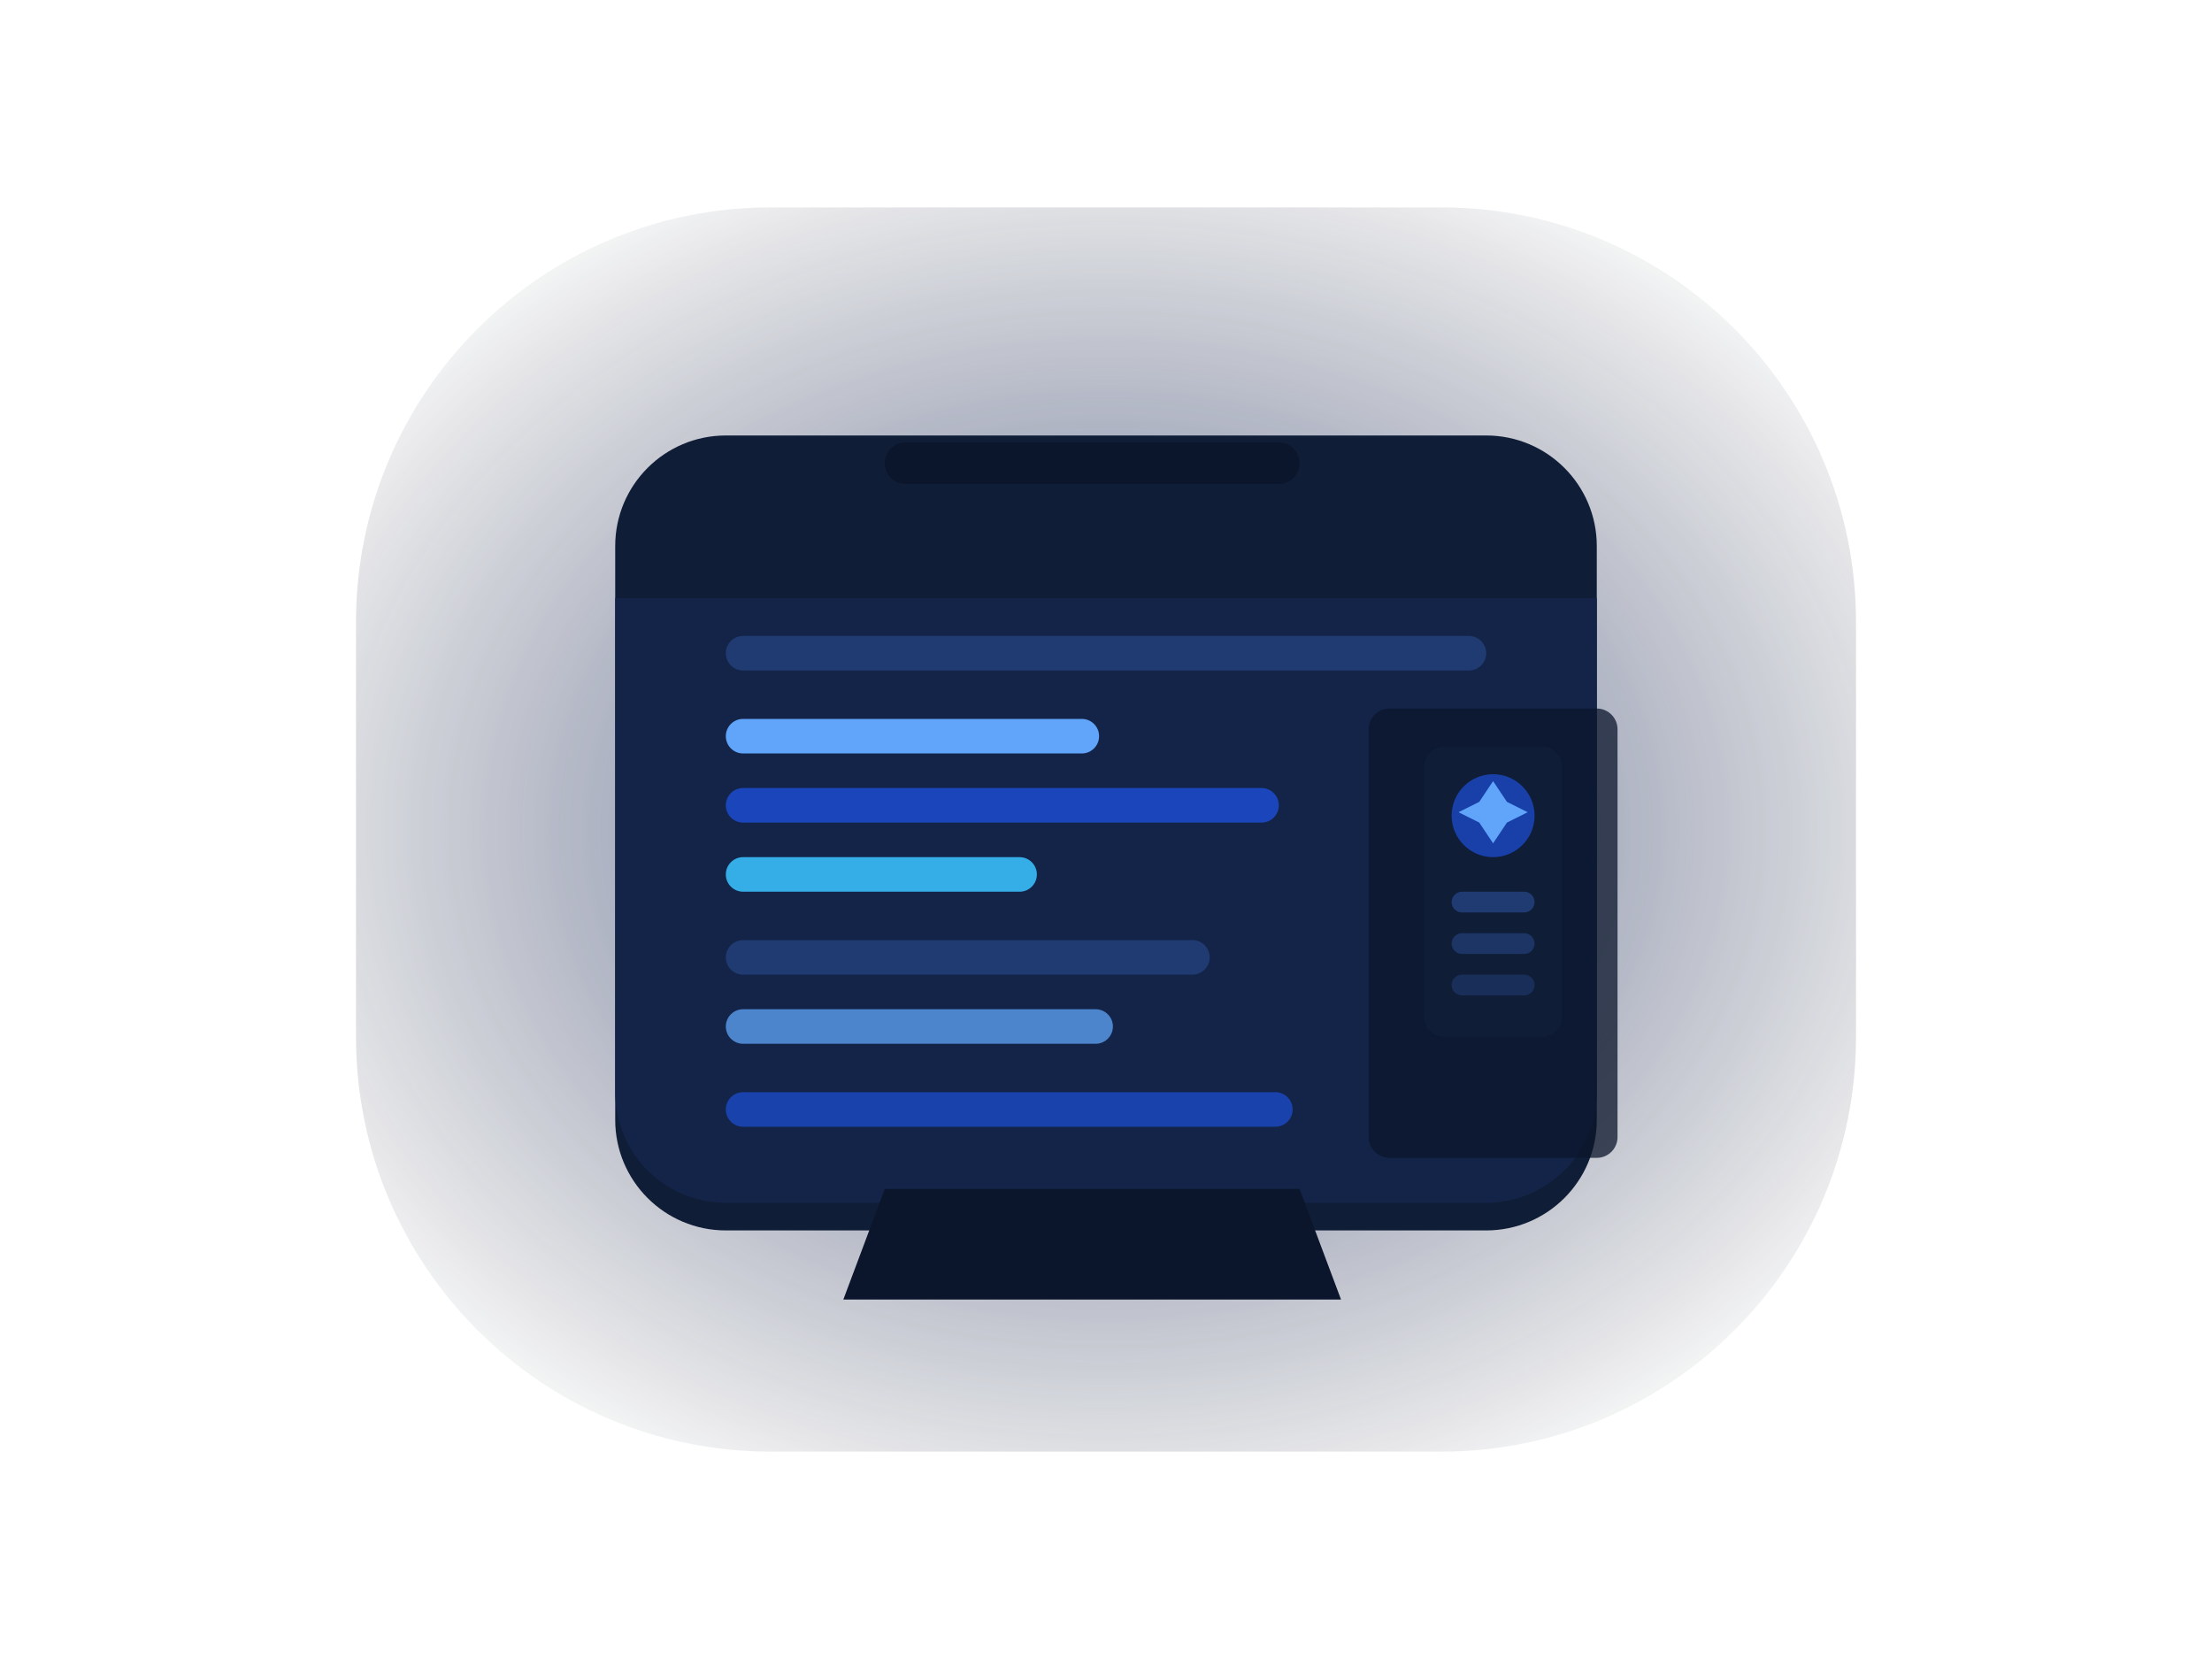
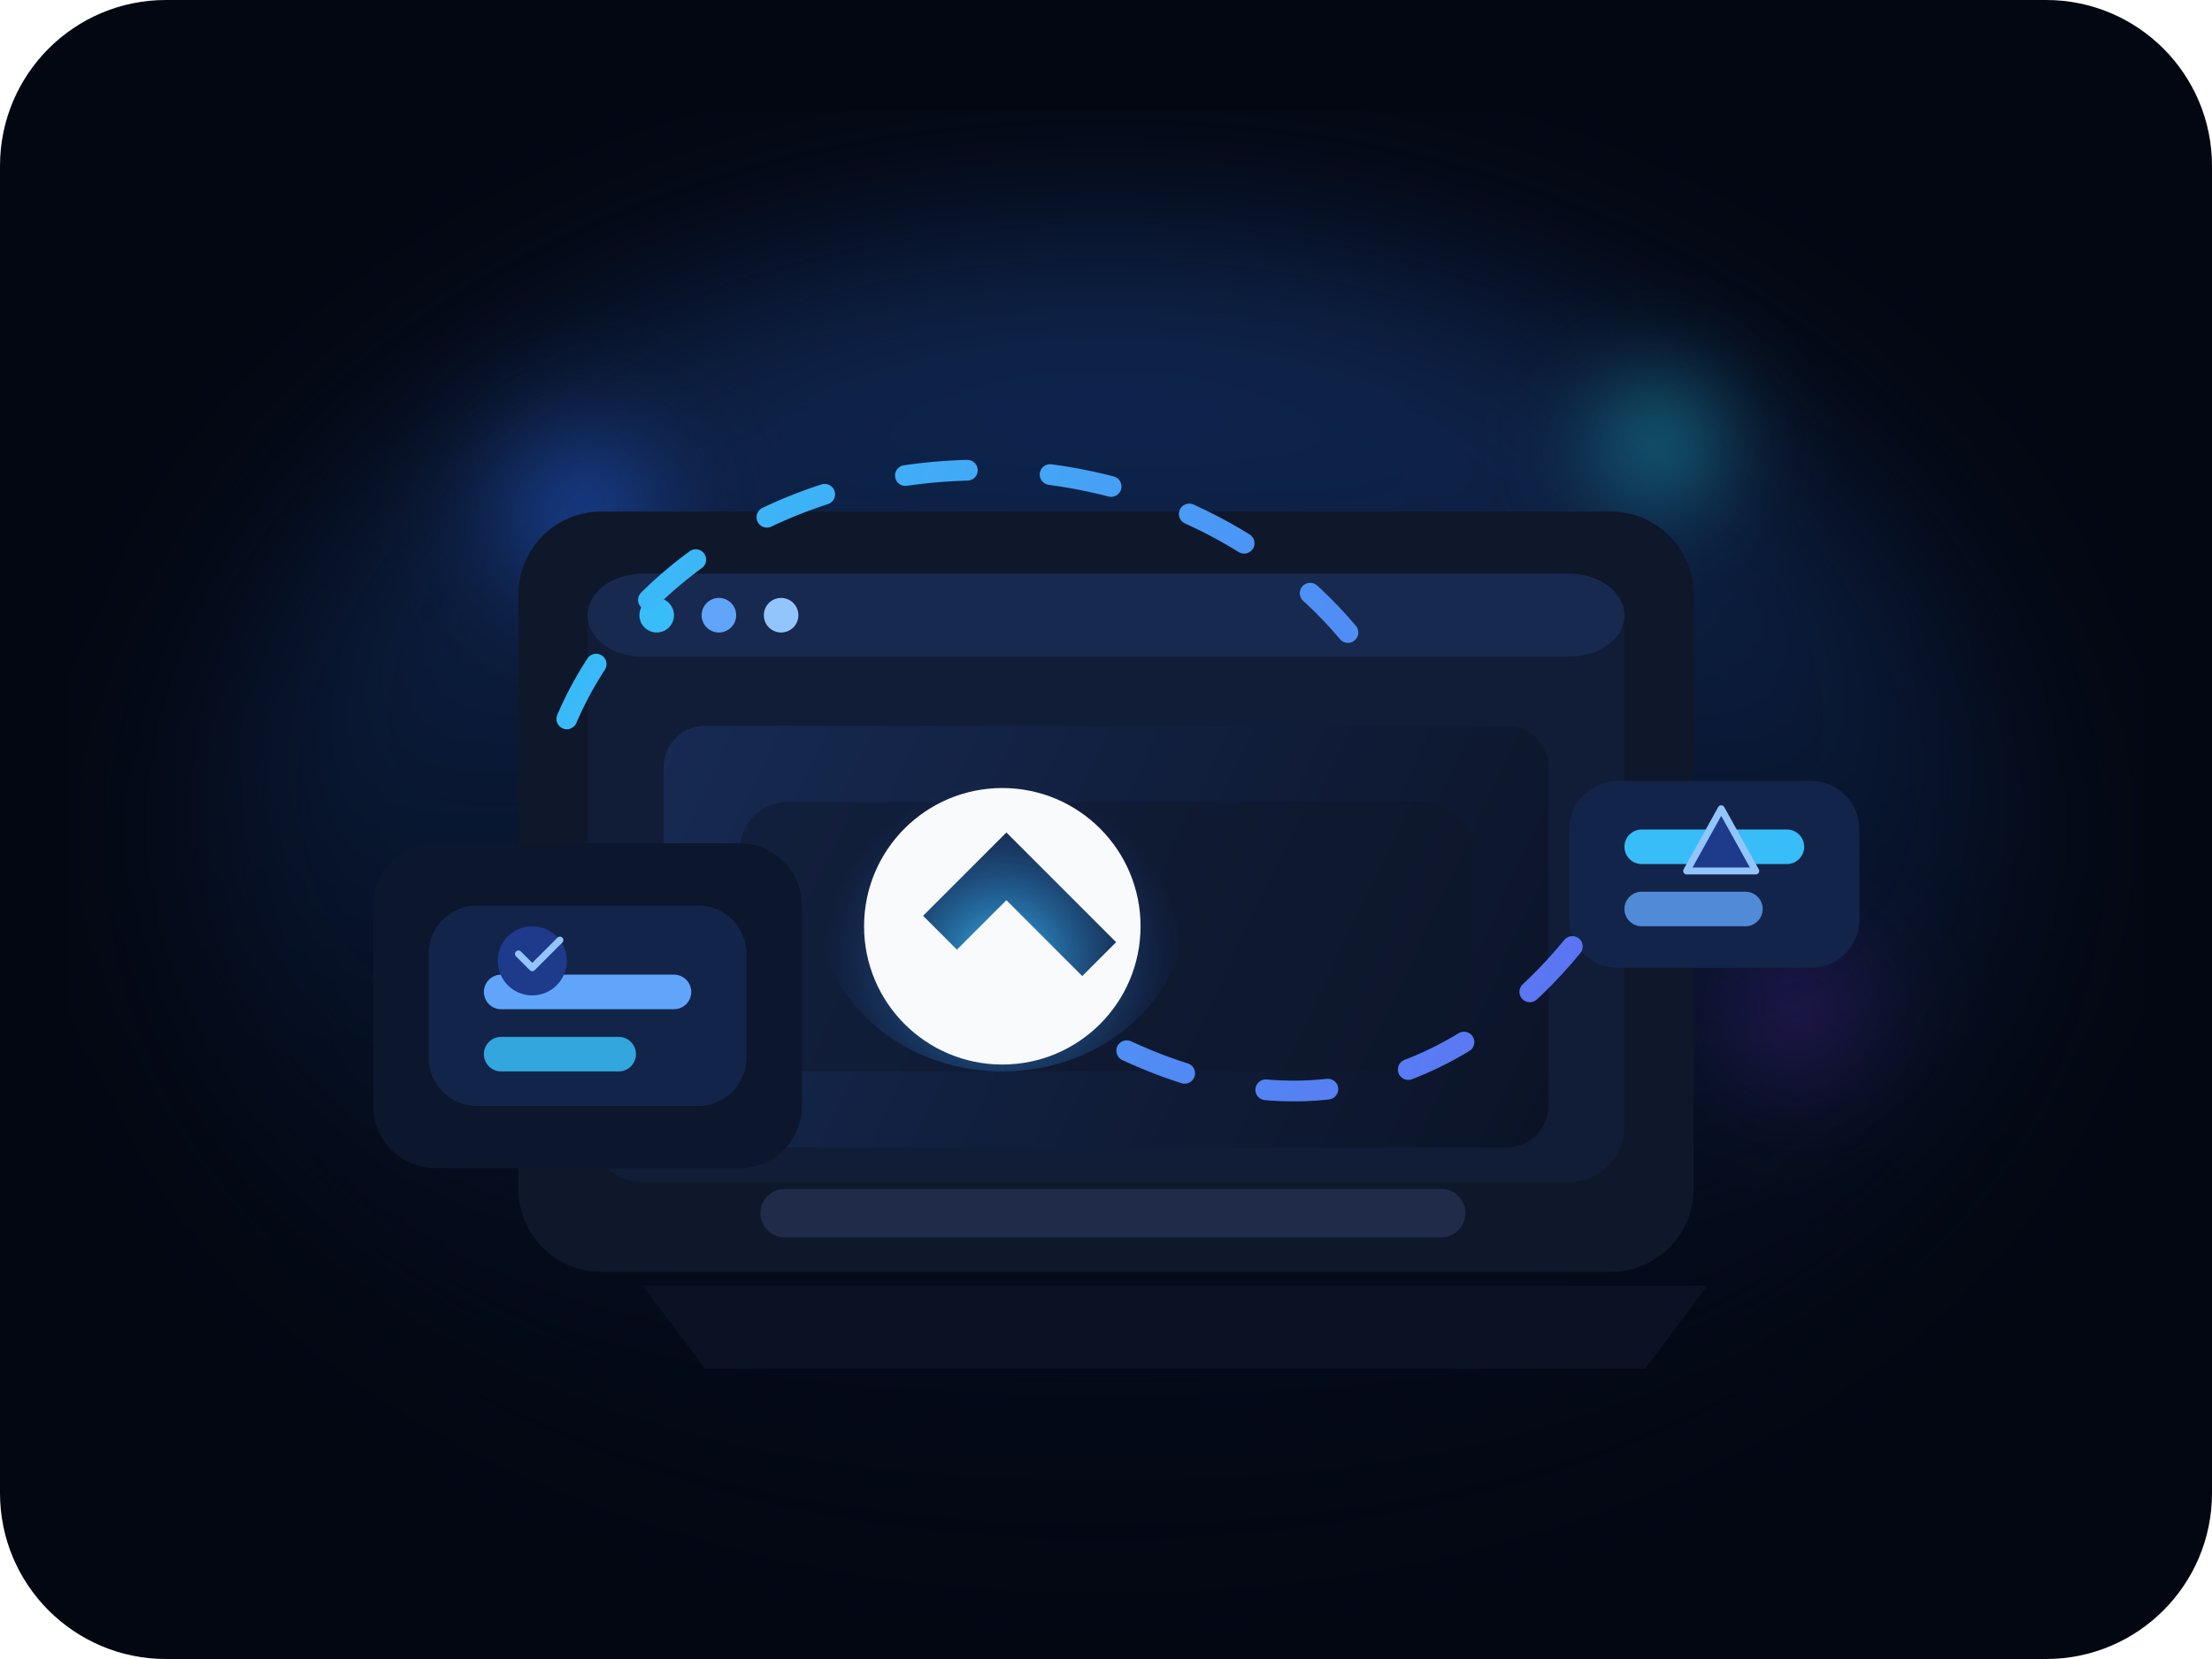
- <svg xmlns="http://www.w3.org/2000/svg" width="640" height="480" viewBox="0 0 640 480" fill="none" role="img" aria-labelledby="heroIllustrationTitle heroIllustrationDesc">
-   <rect x="103" y="60" width="434" height="360" rx="120" fill="url(#paint0_radial)" opacity="0.7" />
-   <path d="M178 158c0-17.673 14.327-32 32-32h220c17.673 0 32 14.327 32 32v166c0 17.673-14.327 32-32 32H210c-17.673 0-32-14.327-32-32V158z" fill="#0F1D37" />
-   <path d="M178 173h284v143c0 17.673-14.327 32-32 32H210c-17.673 0-32-14.327-32-32V173z" fill="#132448" />
-   <rect x="210" y="184" width="220" height="10" rx="5" fill="#1F3B71" />
-   <rect x="210" y="208" width="108" height="10" rx="5" fill="#60A5FA" />
-   <rect x="210" y="228" width="160" height="10" rx="5" fill="#1D4ED8" opacity="0.8" />
-   <rect x="210" y="248" width="90" height="10" rx="5" fill="#38BDF8" opacity="0.9" />
-   <rect x="210" y="272" width="140" height="10" rx="5" fill="#1F3B71" />
-   <rect x="210" y="292" width="112" height="10" rx="5" fill="#60A5FA" opacity="0.75" />
-   <rect x="210" y="316" width="164" height="10" rx="5" fill="#1D4ED8" opacity="0.7" />
-   <path d="M256 344h120l12 32H244l12-32z" fill="#0B152B" />
-   <rect x="256" y="128" width="120" height="12" rx="6" fill="#0B152B" />
-   <path d="M402 205h60c3.314 0 6 2.686 6 6v118c0 3.314-2.686 6-6 6h-60c-3.314 0-6-2.686-6-6V211c0-3.314 2.686-6 6-6z" fill="#0B152B" opacity="0.75" />
-   <rect x="412" y="216" width="40" height="84" rx="6" fill="#0F1D37" />
-   <rect x="420" y="224" width="24" height="24" rx="12" fill="#1D4ED8" opacity="0.7" />
-   <path d="M432 226l4 6 6 3-6 3-4 6-4-6-6-3 6-3 4-6z" fill="#60A5FA" />
-   <rect x="420" y="258" width="24" height="6" rx="3" fill="#1F3B71" />
-   <rect x="420" y="270" width="24" height="6" rx="3" fill="#1F3B71" opacity="0.8" />
-   <rect x="420" y="282" width="24" height="6" rx="3" fill="#1F3B71" opacity="0.6" />
+ <svg xmlns="http://www.w3.org/2000/svg" width="640" height="480" viewBox="0 0 640 480" fill="none" role="img" aria-labelledby="heroTitle heroDesc">
+   <rect width="640" height="480" rx="48" fill="#030712" />
+   <g filter="url(#glowBackdrop)">
+     <ellipse cx="320" cy="252" rx="260" ry="180" fill="url(#backdropGradient)" />
+   </g>
+   <g filter="url(#orbGlow)">
+     <circle cx="168" cy="148" r="48" fill="url(#orbBlue)" opacity="0.7" />
+     <circle cx="480" cy="128" r="36" fill="url(#orbCyan)" opacity="0.65" />
+     <circle cx="520" cy="292" r="42" fill="url(#orbIndigo)" opacity="0.55" />
+   </g>
+   <g filter="url(#laptopShadow)">
+     <rect x="150" y="148" width="340" height="220" rx="24" fill="#0F172A" />
+   </g>
+   <rect x="170" y="166" width="300" height="176" rx="16" fill="#111C37" />
+   <rect x="170" y="166" width="300" height="24" rx="16" fill="#18294F" />
+   <circle cx="190" cy="178" r="5" fill="#38BDF8" />
+   <circle cx="208" cy="178" r="5" fill="#60A5FA" />
+   <circle cx="226" cy="178" r="5" fill="#93C5FD" />
+   <rect x="192" y="210" width="256" height="122" rx="12" fill="url(#screenGradient)" />
+   <g filter="url(#screenGlow)">
+     <rect x="214" y="232" width="212" height="78" rx="14" fill="rgba(15, 23, 42, 0.45)" />
+     <path d="M236 260c0-28 24-50 54-50 30 0 54 22 54 50s-24 50-54 50c-30 0-54-22-54-50z" fill="url(#logoGlow)" />
+     <path d="M290 228c-22.091 0-40 17.909-40 40 0 22.091 17.909 40 40 40 22.091 0 40-17.909 40-40 0-22.091-17.909-40-40-40zm23.13 54.4l-21.948-21.948-14.312 14.311-9.796-9.795 24.108-24.108 31.744 31.744-9.796 9.796z" fill="#F8FAFC" />
+   </g>
+   <path d="M186 372h308l-18 24H204l-18-24z" fill="#0B1224" />
+   <rect x="220" y="344" width="204" height="14" rx="7" fill="#1F2B49" />
+   <g filter="url(#cardShadow)">
+     <rect x="108" y="244" width="124" height="94" rx="18" fill="#0C162C" />
+   </g>
+   <rect x="124" y="262" width="92" height="58" rx="14" fill="#13244A" />
+   <rect x="140" y="282" width="60" height="10" rx="5" fill="#60A5FA" />
+   <rect x="140" y="300" width="44" height="10" rx="5" fill="#38BDF8" opacity="0.85" />
+   <circle cx="154" cy="278" r="10" fill="#1E3A8A" />
+   <path d="M150 276l4 4 8-8" stroke="#93C5FD" stroke-width="2" stroke-linecap="round" stroke-linejoin="round" />
+   <g filter="url(#cardShadow)">
+     <rect x="440" y="210" width="112" height="86" rx="18" fill="#0C162C" />
+   </g>
+   <rect x="454" y="226" width="84" height="54" rx="14" fill="#13244A" />
+   <rect x="470" y="240" width="52" height="10" rx="5" fill="#38BDF8" />
+   <rect x="470" y="258" width="40" height="10" rx="5" fill="#60A5FA" opacity="0.8" />
+   <path d="M488 252l10-18 10 18h-20z" fill="#1E3A8A" stroke="#93C5FD" stroke-width="2" stroke-linejoin="round" />
+   <g filter="url(#pathGlow)">
+     <path d="M164 208c18-42 64-72 120-72 43.5 0 82 18.5 106 47" stroke="url(#connectorGradient)" stroke-width="6" stroke-linecap="round" stroke-dasharray="18 24" />
+   </g>
+   <g filter="url(#pathGlow)">
+     <path d="M326 304c26 12 52.5 16 80 6 19.866-7.26 37.594-21.282 52-40" stroke="url(#connectorGradient)" stroke-width="6" stroke-linecap="round" stroke-dasharray="18 24" />
+   </g>
  <defs>
-     <radialGradient id="paint0_radial" cx="0" cy="0" r="1" gradientUnits="userSpaceOnUse" gradientTransform="translate(320 240) rotate(90) scale(220 280)">
-       <stop stop-color="#1E3A8A" />
-       <stop offset="1" stop-color="#020617" stop-opacity="0" />
+     <linearGradient id="backdropGradient" x1="320" y1="72" x2="320" y2="432" gradientUnits="userSpaceOnUse">
+       <stop stop-color="#122C5C" />
+       <stop offset="1" stop-color="#041023" stop-opacity="0.2" />
+     </linearGradient>
+     <radialGradient id="orbBlue" cx="0" cy="0" r="1" gradientUnits="userSpaceOnUse" gradientTransform="translate(168 148) rotate(90) scale(48)">
+       <stop stop-color="#2563EB" />
+       <stop offset="1" stop-color="#0F172A" stop-opacity="0" />
    </radialGradient>
+     <radialGradient id="orbCyan" cx="0" cy="0" r="1" gradientUnits="userSpaceOnUse" gradientTransform="translate(480 128) rotate(90) scale(36)">
+       <stop stop-color="#22D3EE" />
+       <stop offset="1" stop-color="#0F172A" stop-opacity="0" />
+     </radialGradient>
+     <radialGradient id="orbIndigo" cx="0" cy="0" r="1" gradientUnits="userSpaceOnUse" gradientTransform="translate(520 292) rotate(90) scale(42)">
+       <stop stop-color="#4C1D95" />
+       <stop offset="1" stop-color="#0F172A" stop-opacity="0" />
+     </radialGradient>
+     <linearGradient id="screenGradient" x1="192" y1="210" x2="448" y2="332" gradientUnits="userSpaceOnUse">
+       <stop stop-color="#172A53" />
+       <stop offset="1" stop-color="#0B1326" />
+     </linearGradient>
+     <radialGradient id="logoGlow" cx="0" cy="0" r="1" gradientUnits="userSpaceOnUse" gradientTransform="translate(290 278) rotate(90) scale(52)">
+       <stop stop-color="#38BDF8" stop-opacity="0.95" />
+       <stop offset="1" stop-color="#1E3A8A" stop-opacity="0" />
+     </radialGradient>
+     <linearGradient id="connectorGradient" x1="180" y1="148" x2="508" y2="316" gradientUnits="userSpaceOnUse">
+       <stop stop-color="#38BDF8" />
+       <stop offset="1" stop-color="#6366F1" />
+     </linearGradient>
+     <filter id="glowBackdrop" x="20" y="32" width="600" height="440" filterUnits="userSpaceOnUse" color-interpolation-filters="sRGB">
+       <feFlood flood-opacity="0" result="BackgroundImageFix" />
+       <feBlend in="SourceGraphic" in2="BackgroundImageFix" result="shape" />
+       <feGaussianBlur stdDeviation="28" result="effect1_foregroundBlur" />
+     </filter>
+     <filter id="orbGlow" x="60" y="40" width="520" height="360" filterUnits="userSpaceOnUse" color-interpolation-filters="sRGB">
+       <feFlood flood-opacity="0" result="BackgroundImageFix" />
+       <feBlend in="SourceGraphic" in2="BackgroundImageFix" result="shape" />
+       <feGaussianBlur stdDeviation="12" result="effect1_foregroundBlur" />
+     </filter>
+     <filter id="laptopShadow" x="130" y="128" width="380" height="260" filterUnits="userSpaceOnUse" color-interpolation-filters="sRGB">
+       <feFlood flood-opacity="0" result="BackgroundImageFix" />
+       <feOffset dy="12" />
+       <feGaussianBlur stdDeviation="18" />
+       <feComposite in2="SourceAlpha" operator="in" result="shadow" />
+       <feBlend in="SourceGraphic" in2="shadow" result="shape" />
+     </filter>
+     <filter id="screenGlow" x="196" y="210" width="240" height="130" filterUnits="userSpaceOnUse" color-interpolation-filters="sRGB">
+       <feFlood flood-opacity="0" result="BackgroundImageFix" />
+       <feGaussianBlur stdDeviation="6" result="effect1_foregroundBlur" />
+       <feBlend in="SourceGraphic" in2="effect1_foregroundBlur" result="shape" />
+     </filter>
+     <filter id="cardShadow" x="92" y="228" width="156" height="126" filterUnits="userSpaceOnUse" color-interpolation-filters="sRGB">
+       <feFlood flood-opacity="0" result="BackgroundImageFix" />
+       <feOffset dy="10" />
+       <feGaussianBlur stdDeviation="12" />
+       <feComposite in2="SourceAlpha" operator="in" result="shadow" />
+       <feBlend in="SourceGraphic" in2="shadow" result="shape" />
+     </filter>
+     <filter id="pathGlow" x="132" y="114" width="360" height="232" filterUnits="userSpaceOnUse" color-interpolation-filters="sRGB">
+       <feFlood flood-opacity="0" result="BackgroundImageFix" />
+       <feGaussianBlur stdDeviation="6" result="effect1_foregroundBlur" />
+       <feBlend in="SourceGraphic" in2="effect1_foregroundBlur" result="shape" />
+     </filter>
  </defs>
</svg>
